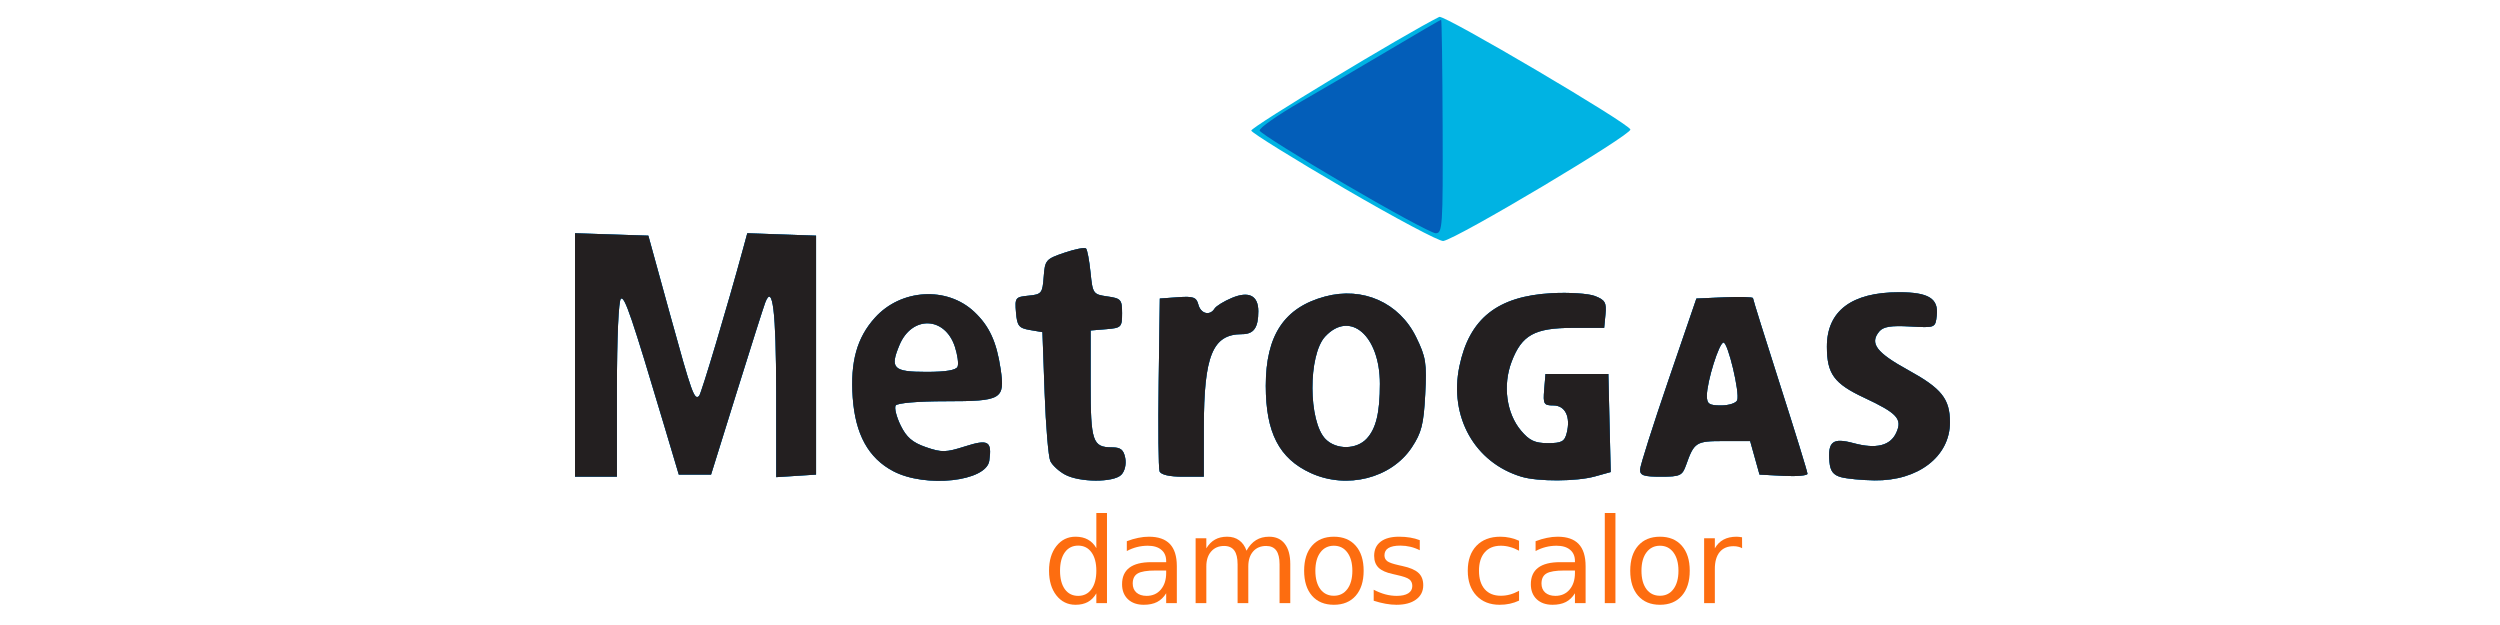
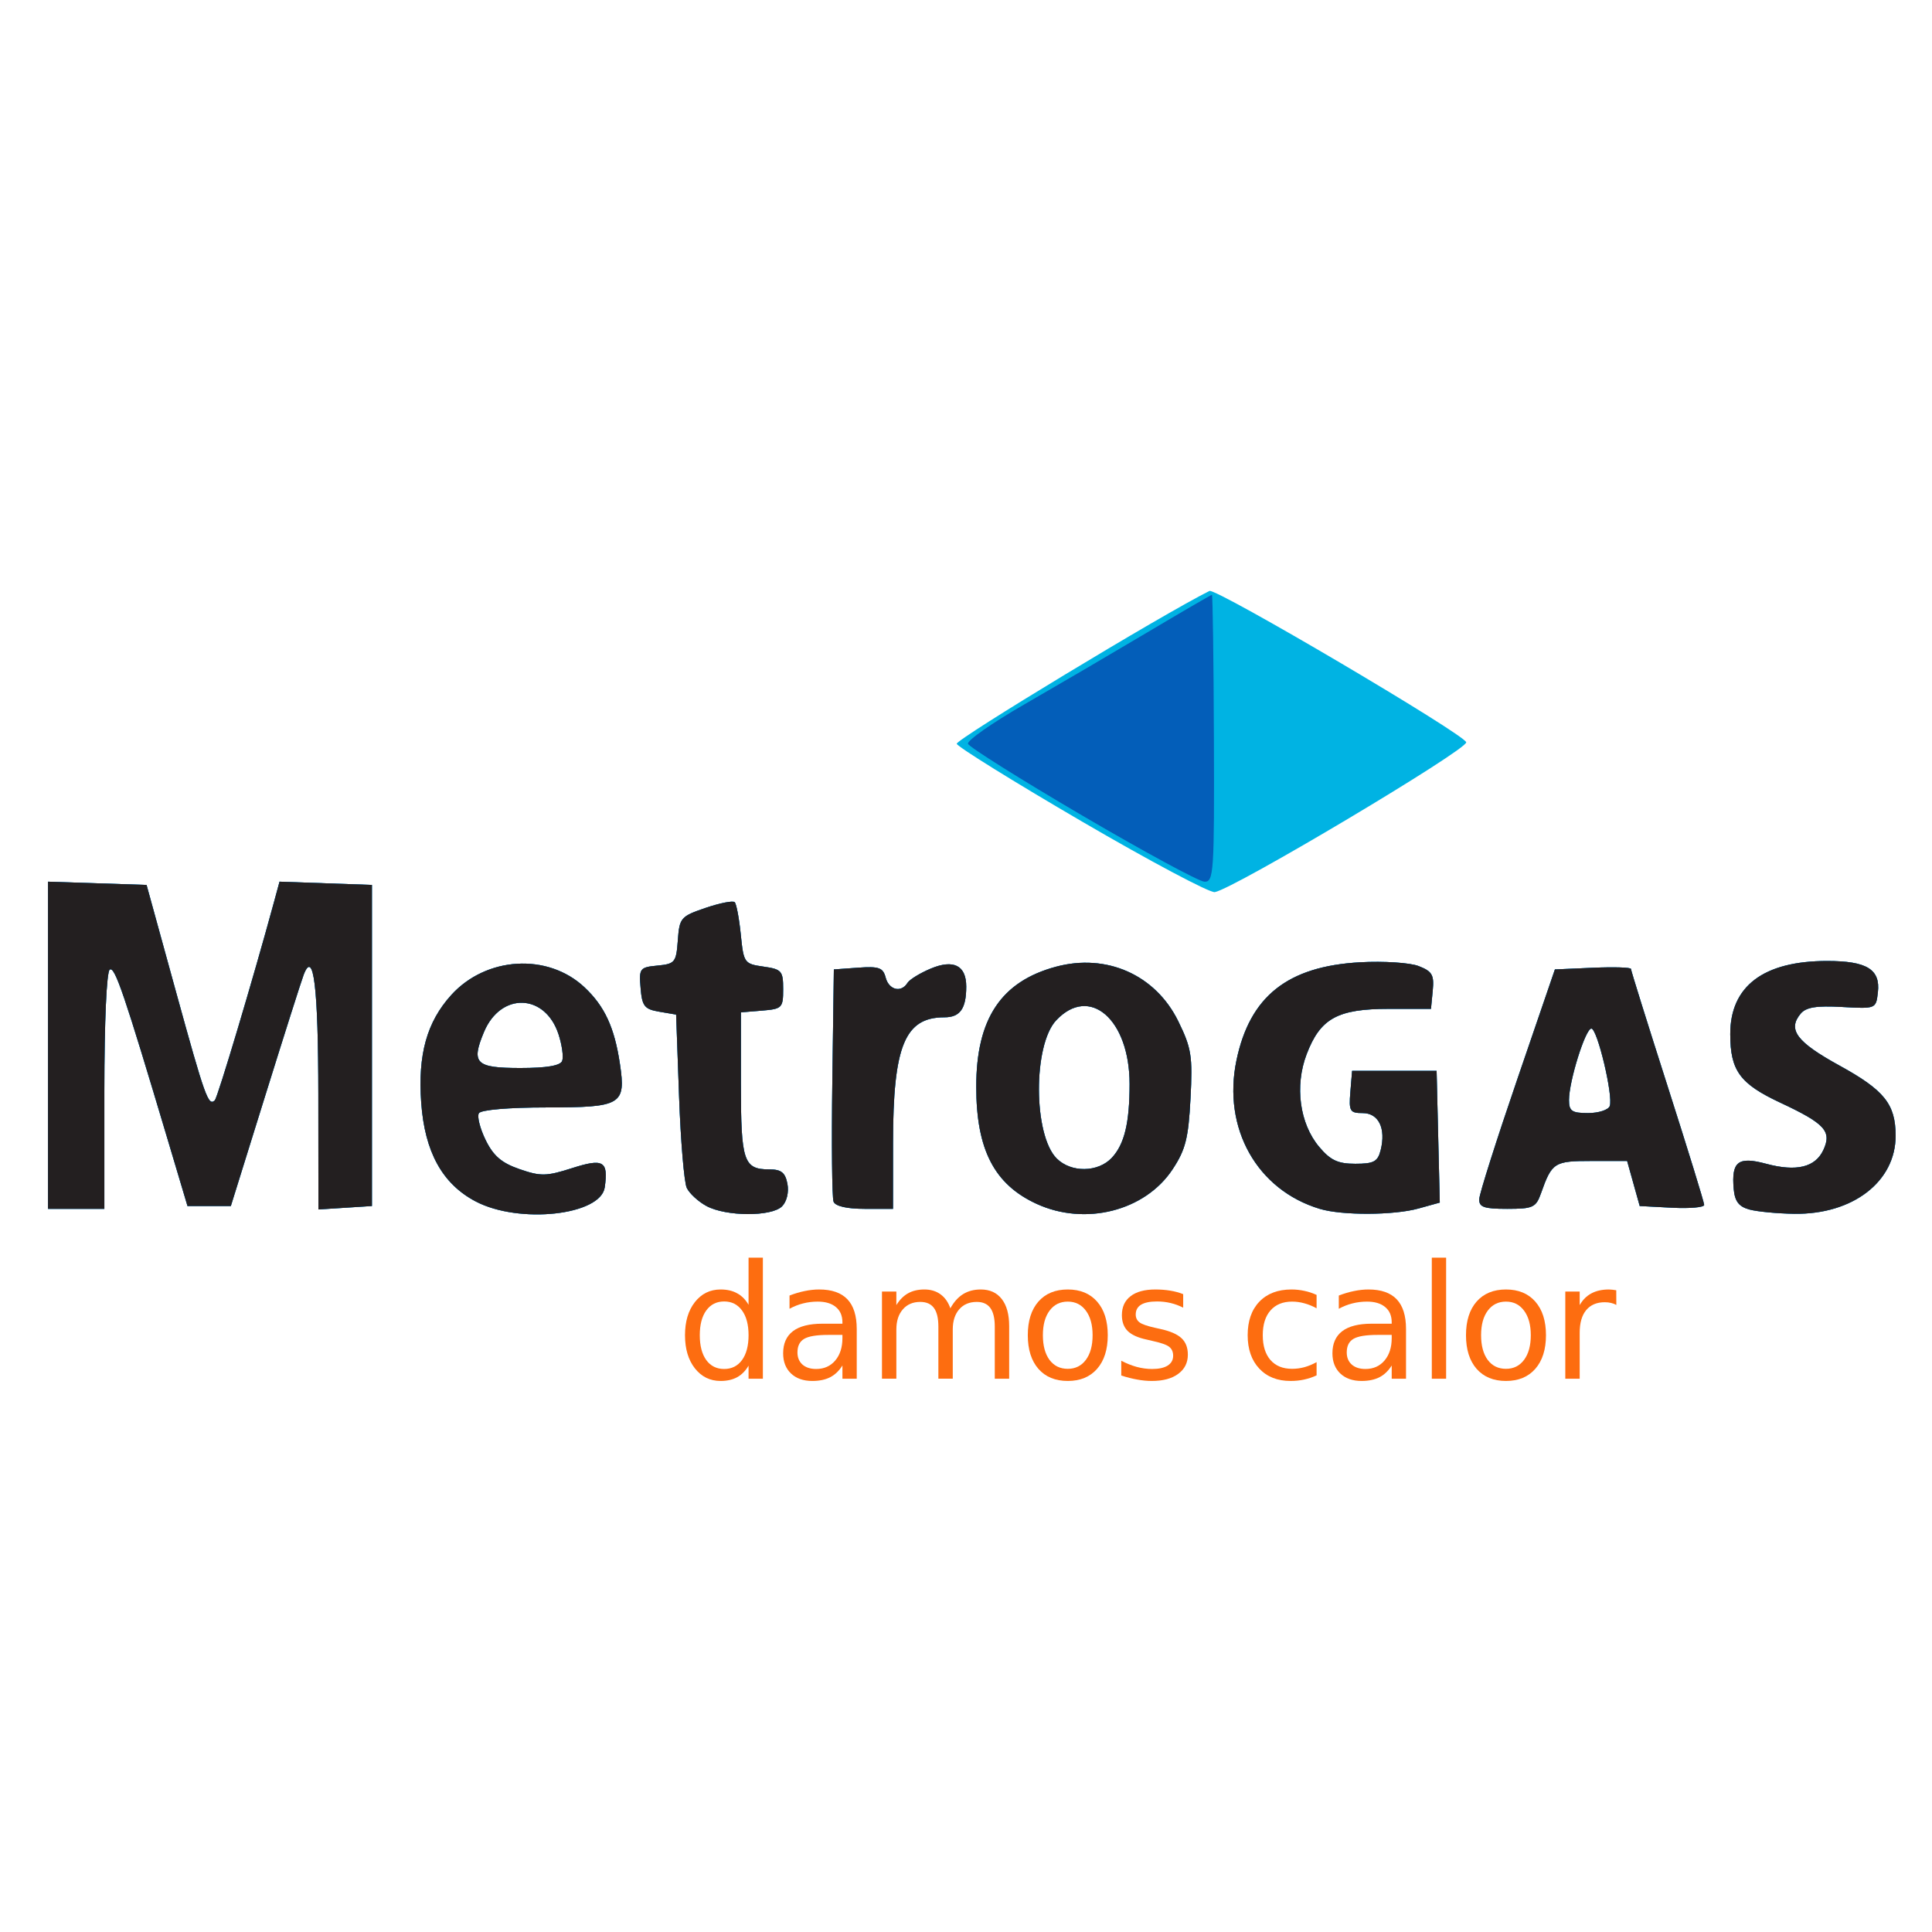
- <svg xmlns="http://www.w3.org/2000/svg" version="1.1" id="svg2" width="200" height="50">
-   <g id="g4509" transform="translate(45.744 1.245) scale(.33537)">
-     <g transform="translate(.765)" id="g4487">
-       <path id="path4493" d="M75.907 108.68c-5.918-3.116-9.04-8.789-9.66-17.552-.605-8.534 1-14.29 5.319-19.069 6.202-6.865 17.157-7.51 23.667-1.39 3.581 3.365 5.323 7.13 6.287 13.59 1.085 7.276.3 7.741-13.083 7.741-6.625 0-11.58.424-11.95 1.021-.347.562.189 2.7 1.19 4.75 1.386 2.834 2.833 4.078 6.03 5.183 3.748 1.296 4.766 1.277 9.31-.177 5.582-1.785 6.473-1.264 5.812 3.4-.705 4.98-15.209 6.563-22.922 2.503zM91.27 83.738c.267-.694-.023-2.817-.643-4.716-2.376-7.28-10.265-7.526-13.238-.412-2.324 5.563-1.486 6.39 6.473 6.39 4.652 0 7.083-.414 7.408-1.262zm25.599 25.752c-1.448-.786-3.013-2.23-3.479-3.21-.466-.979-1.082-8.302-1.368-16.273l-.522-14.492-3-.512c-2.622-.447-3.039-.976-3.306-4.19-.292-3.505-.15-3.693 3-3.995 3.105-.299 3.324-.572 3.61-4.492.29-3.986.512-4.246 4.92-5.747 2.538-.865 4.866-1.322 5.174-1.015.307.307.793 2.894 1.08 5.747.507 5.042.621 5.203 4.022 5.689 3.238.463 3.5.762 3.5 4 0 3.323-.19 3.516-3.75 3.81l-3.75.31v12.74c0 13.74.47 15.14 5.083 15.14 2.084 0 2.793.571 3.173 2.556.284 1.488-.115 3.16-.955 4-1.862 1.862-9.958 1.822-13.432-.066zm58.631-.37c-7.537-3.462-10.722-9.643-10.722-20.809 0-12.036 4.404-18.667 14.14-21.289 9.008-2.425 17.698 1.45 21.73 9.69 2.331 4.765 2.555 6.191 2.16 13.727-.37 7.063-.882 9.074-3.19 12.563-4.887 7.384-15.498 10.075-24.118 6.117zm13.35-8.19c2.236-2.4 3.15-6.196 3.15-13.087 0-11.475-7.092-17.632-13.03-11.31-4.128 4.393-4.072 20.365.086 24.523 2.557 2.558 7.352 2.496 9.794-.125zm36.914 9.074c-11.146-3.356-17.297-14.303-14.798-26.338 2.365-11.394 9.081-16.724 21.967-17.436 4.185-.23 8.825.071 10.38.676 2.399.931 2.768 1.572 2.5 4.343L245.5 74.5H238c-9.084 0-12.142 1.688-14.568 8.04-2.155 5.64-1.253 12.33 2.217 16.455 2.013 2.392 3.323 3.005 6.42 3.005 3.288 0 3.988-.378 4.502-2.428.966-3.85-.359-6.572-3.199-6.572-2.269 0-2.465-.336-2.182-3.75l.31-3.75h15l.281 11.694.282 11.695-3.782 1.05c-4.394 1.22-13.568 1.254-17.517.065zm76.236.107c-1.854-.511-2.567-1.455-2.76-3.65-.428-4.857.787-5.8 5.751-4.463 5.398 1.453 8.767.628 10.19-2.496 1.496-3.282.241-4.648-7.669-8.35-7.175-3.357-8.873-5.68-8.884-12.152-.015-8.528 5.902-13 17.201-13 7.045 0 9.468 1.493 9.007 5.55-.336 2.948-.34 2.95-6.391 2.613-4.54-.253-6.375.048-7.333 1.202-2.345 2.826-.697 5.023 6.896 9.196 7.982 4.387 9.956 6.849 9.974 12.439.025 8.15-7.587 14.025-17.982 13.878-3.025-.042-6.625-.388-8-.767zM0 80.961V51.922l8.746.29 8.747.288 5.19 18.854c5.193 18.861 5.784 20.512 6.93 19.367.513-.514 6.772-21.471 10.455-35.01l1.03-3.79 8.201.29 8.201.289v57l-4.75.305-4.75.305-.015-20.305c-.015-19.233-.835-25.965-2.603-21.358-.4 1.04-3.471 10.703-6.827 21.472L32.454 109.5H24.76L21.331 98c-7.836-26.276-9.457-31.04-10.37-30.475-.565.348-.961 9.23-.961 21.534V110H0zm139.447 27.76c-.27-.702-.368-10.265-.219-21.25L139.5 67.5l4.328-.311c3.67-.264 4.41.002 4.866 1.75.58 2.216 2.758 2.756 3.87.959.374-.606 2.24-1.754 4.145-2.55 4.046-1.69 6.291-.55 6.291 3.193 0 3.924-1.092 5.459-3.884 5.459-7.024 0-9.102 5.077-9.11 22.25L150 110h-5.031c-3.162 0-5.214-.475-5.522-1.278zm114.625-.471c.04-.963 3.077-10.525 6.75-21.25l6.678-19.5 6.75-.296c3.712-.162 6.75-.068 6.75.21s2.924 9.636 6.497 20.796 6.498 20.65 6.5 21.09c.002.44-2.572.665-5.72.5l-5.721-.3-1.118-4-1.118-4h-6.301c-6.647 0-7.048.256-8.995 5.75-.888 2.506-1.42 2.75-6 2.75-4.145 0-5.011-.306-4.952-1.75zm23.166-16.5c.645-1.785-2.2-13.75-3.268-13.75-1.05 0-3.97 9.327-3.97 12.682 0 1.969.511 2.318 3.393 2.318 1.866 0 3.596-.563 3.845-1.25zm-93.659-50.486c-12.056-7.033-22.075-13.252-22.264-13.818-.246-.74 36.575-23.011 44.856-27.133 1.145-.57 45.314 25.46 45.584 26.864.248 1.292-41.25 26.023-44.633 26.599-.892.152-11.486-5.479-23.543-12.512z" fill="#00b3e3" fill-opacity="1" />
-       <path id="path4491" d="M75.907 108.68c-5.918-3.116-9.04-8.789-9.66-17.552-.605-8.534 1-14.29 5.319-19.069 6.202-6.865 17.157-7.51 23.667-1.39 3.581 3.365 5.323 7.13 6.287 13.59 1.085 7.276.3 7.741-13.083 7.741-6.625 0-11.58.424-11.95 1.021-.347.562.189 2.7 1.19 4.75 1.386 2.834 2.833 4.078 6.03 5.183 3.748 1.296 4.766 1.277 9.31-.177 5.582-1.785 6.473-1.264 5.812 3.4-.705 4.98-15.209 6.563-22.922 2.503zM91.27 83.738c.267-.694-.023-2.817-.643-4.716-2.376-7.28-10.265-7.526-13.238-.412-2.324 5.563-1.486 6.39 6.473 6.39 4.652 0 7.083-.414 7.408-1.262zm25.599 25.752c-1.448-.786-3.013-2.23-3.479-3.21-.466-.979-1.082-8.302-1.368-16.273l-.522-14.492-3-.512c-2.622-.447-3.039-.976-3.306-4.19-.292-3.505-.15-3.693 3-3.995 3.105-.299 3.324-.572 3.61-4.492.29-3.986.512-4.246 4.92-5.747 2.538-.865 4.866-1.322 5.174-1.015.307.307.793 2.894 1.08 5.747.507 5.042.621 5.203 4.022 5.689 3.238.463 3.5.762 3.5 4 0 3.323-.19 3.516-3.75 3.81l-3.75.31v12.74c0 13.74.47 15.14 5.083 15.14 2.084 0 2.793.571 3.173 2.556.284 1.488-.115 3.16-.955 4-1.862 1.862-9.958 1.822-13.432-.066zm58.631-.37c-7.537-3.462-10.722-9.643-10.722-20.809 0-12.036 4.404-18.667 14.14-21.289 9.008-2.425 17.698 1.45 21.73 9.69 2.331 4.765 2.555 6.191 2.16 13.727-.37 7.063-.882 9.074-3.19 12.563-4.887 7.384-15.498 10.075-24.118 6.117zm13.35-8.19c2.236-2.4 3.15-6.196 3.15-13.087 0-11.475-7.092-17.632-13.03-11.31-4.128 4.393-4.072 20.365.086 24.523 2.557 2.558 7.352 2.496 9.794-.125zm36.914 9.074c-11.146-3.356-17.297-14.303-14.798-26.338 2.365-11.394 9.081-16.724 21.967-17.436 4.185-.23 8.825.071 10.38.676 2.399.931 2.768 1.572 2.5 4.343L245.5 74.5H238c-9.084 0-12.142 1.688-14.568 8.04-2.155 5.64-1.253 12.33 2.217 16.455 2.013 2.392 3.323 3.005 6.42 3.005 3.288 0 3.988-.378 4.502-2.428.966-3.85-.359-6.572-3.199-6.572-2.269 0-2.465-.336-2.182-3.75l.31-3.75h15l.281 11.694.282 11.695-3.782 1.05c-4.394 1.22-13.568 1.254-17.517.065zm76.236.107c-1.854-.511-2.567-1.455-2.76-3.65-.428-4.857.787-5.8 5.751-4.463 5.398 1.453 8.767.628 10.19-2.496 1.496-3.282.241-4.648-7.669-8.35-7.175-3.357-8.873-5.68-8.884-12.152-.015-8.528 5.902-13 17.201-13 7.045 0 9.468 1.493 9.007 5.55-.336 2.948-.34 2.95-6.391 2.613-4.54-.253-6.375.048-7.333 1.202-2.345 2.826-.697 5.023 6.896 9.196 7.982 4.387 9.956 6.849 9.974 12.439.025 8.15-7.587 14.025-17.982 13.878-3.025-.042-6.625-.388-8-.767zM0 80.961V51.922l8.746.29 8.747.288 5.19 18.854c5.193 18.861 5.784 20.512 6.93 19.367.513-.514 6.772-21.471 10.455-35.01l1.03-3.79 8.201.29 8.201.289v57l-4.75.305-4.75.305-.015-20.305c-.015-19.233-.835-25.965-2.603-21.358-.4 1.04-3.471 10.703-6.827 21.472L32.454 109.5H24.76L21.331 98c-7.836-26.276-9.457-31.04-10.37-30.475-.565.348-.961 9.23-.961 21.534V110H0zm139.447 27.76c-.27-.702-.368-10.265-.219-21.25L139.5 67.5l4.328-.311c3.67-.264 4.41.002 4.866 1.75.58 2.216 2.758 2.756 3.87.959.374-.606 2.24-1.754 4.145-2.55 4.046-1.69 6.291-.55 6.291 3.193 0 3.924-1.092 5.459-3.884 5.459-7.024 0-9.102 5.077-9.11 22.25L150 110h-5.031c-3.162 0-5.214-.475-5.522-1.278zm114.625-.471c.04-.963 3.077-10.525 6.75-21.25l6.678-19.5 6.75-.296c3.712-.162 6.75-.068 6.75.21s2.924 9.636 6.497 20.796 6.498 20.65 6.5 21.09c.002.44-2.572.665-5.72.5l-5.721-.3-1.118-4-1.118-4h-6.301c-6.647 0-7.048.256-8.995 5.75-.888 2.506-1.42 2.75-6 2.75-4.145 0-5.011-.306-4.952-1.75zm23.166-16.5c.645-1.785-2.2-13.75-3.268-13.75-1.05 0-3.97 9.327-3.97 12.682 0 1.969.511 2.318 3.393 2.318 1.866 0 3.596-.563 3.845-1.25zm-93.656-51.578c-10.954-6.423-20.074-12.149-20.266-12.724-.192-.575 4.271-3.703 9.918-6.951a2098.28 2098.28 0 0021.692-12.701C201.21 4.058 206.47 1 206.613 1c.144 0 .303 11.475.353 25.5.086 23.839-.024 25.495-1.687 25.425-.978-.04-10.742-5.33-21.697-11.753z" fill="#035eb9" />
-       <path id="path4489" d="M75.907 108.68c-5.918-3.116-9.04-8.789-9.66-17.552-.605-8.534 1-14.29 5.319-19.069 6.202-6.865 17.157-7.51 23.667-1.39 3.581 3.365 5.323 7.13 6.287 13.59 1.085 7.276.3 7.741-13.083 7.741-6.625 0-11.58.424-11.95 1.021-.347.562.189 2.7 1.19 4.75 1.386 2.834 2.833 4.078 6.03 5.183 3.748 1.296 4.766 1.277 9.31-.177 5.582-1.785 6.473-1.264 5.812 3.4-.705 4.98-15.209 6.563-22.922 2.503zM91.27 83.738c.267-.694-.023-2.817-.643-4.716-2.376-7.28-10.265-7.526-13.238-.412-2.324 5.563-1.486 6.39 6.473 6.39 4.652 0 7.083-.414 7.408-1.262zm25.599 25.752c-1.448-.786-3.013-2.23-3.479-3.21-.466-.979-1.082-8.302-1.368-16.273l-.522-14.492-3-.512c-2.622-.447-3.039-.976-3.306-4.19-.292-3.505-.15-3.693 3-3.995 3.105-.299 3.324-.572 3.61-4.492.29-3.986.512-4.246 4.92-5.747 2.538-.865 4.866-1.322 5.174-1.015.307.307.793 2.894 1.08 5.747.507 5.042.621 5.203 4.022 5.689 3.238.463 3.5.762 3.5 4 0 3.323-.19 3.516-3.75 3.81l-3.75.31v12.74c0 13.74.47 15.14 5.083 15.14 2.084 0 2.793.571 3.173 2.556.284 1.488-.115 3.16-.955 4-1.862 1.862-9.958 1.822-13.432-.066zm58.631-.37c-7.537-3.462-10.722-9.643-10.722-20.809 0-12.036 4.404-18.667 14.14-21.289 9.008-2.425 17.698 1.45 21.73 9.69 2.331 4.765 2.555 6.191 2.16 13.727-.37 7.063-.882 9.074-3.19 12.563-4.887 7.384-15.498 10.075-24.118 6.117zm13.35-8.19c2.236-2.4 3.15-6.196 3.15-13.087 0-11.475-7.092-17.632-13.03-11.31-4.128 4.393-4.072 20.365.086 24.523 2.557 2.558 7.352 2.496 9.794-.125zm36.914 9.074c-11.146-3.356-17.297-14.303-14.798-26.338 2.365-11.394 9.081-16.724 21.967-17.436 4.185-.23 8.825.071 10.38.676 2.399.931 2.768 1.572 2.5 4.343L245.5 74.5H238c-9.084 0-12.142 1.688-14.568 8.04-2.155 5.64-1.253 12.33 2.217 16.455 2.013 2.392 3.323 3.005 6.42 3.005 3.288 0 3.988-.378 4.502-2.428.966-3.85-.359-6.572-3.199-6.572-2.269 0-2.465-.336-2.182-3.75l.31-3.75h15l.281 11.694.282 11.695-3.782 1.05c-4.394 1.22-13.568 1.254-17.517.065zm76.236.107c-1.854-.511-2.567-1.455-2.76-3.65-.428-4.857.787-5.8 5.751-4.463 5.398 1.453 8.767.628 10.19-2.496 1.496-3.282.241-4.648-7.669-8.35-7.175-3.357-8.873-5.68-8.884-12.152-.015-8.528 5.902-13 17.201-13 7.045 0 9.468 1.493 9.007 5.55-.336 2.948-.34 2.95-6.391 2.613-4.54-.253-6.375.048-7.333 1.202-2.345 2.826-.697 5.023 6.896 9.196 7.982 4.387 9.956 6.849 9.974 12.439.025 8.15-7.587 14.025-17.982 13.878-3.025-.042-6.625-.388-8-.767zM0 80.961V51.922l8.746.29 8.747.288 5.19 18.854c5.193 18.861 5.784 20.512 6.93 19.367.513-.514 6.772-21.471 10.455-35.01l1.03-3.79 8.201.29 8.201.289v57l-4.75.305-4.75.305-.015-20.305c-.015-19.233-.835-25.965-2.603-21.358-.4 1.04-3.471 10.703-6.827 21.472L32.454 109.5H24.76L21.331 98c-7.836-26.276-9.457-31.04-10.37-30.475-.565.348-.961 9.23-.961 21.534V110H0zm139.447 27.76c-.27-.702-.368-10.265-.219-21.25L139.5 67.5l4.328-.311c3.67-.264 4.41.002 4.866 1.75.58 2.216 2.758 2.756 3.87.959.374-.606 2.24-1.754 4.145-2.55 4.046-1.69 6.291-.55 6.291 3.193 0 3.924-1.092 5.459-3.884 5.459-7.024 0-9.102 5.077-9.11 22.25L150 110h-5.031c-3.162 0-5.214-.475-5.522-1.278zm114.625-.471c.04-.963 3.077-10.525 6.75-21.25l6.678-19.5 6.75-.296c3.712-.162 6.75-.068 6.75.21s2.924 9.636 6.497 20.796 6.498 20.65 6.5 21.09c.002.44-2.572.665-5.72.5l-5.721-.3-1.118-4-1.118-4h-6.301c-6.647 0-7.048.256-8.995 5.75-.888 2.506-1.42 2.75-6 2.75-4.145 0-5.011-.306-4.952-1.75zm23.166-16.5c.645-1.785-2.2-13.75-3.268-13.75-1.05 0-3.97 9.327-3.97 12.682 0 1.969.511 2.318 3.393 2.318 1.866 0 3.596-.563 3.845-1.25z" fill="#231f20" fill-opacity="1" />
+ <svg xmlns="http://www.w3.org/2000/svg" height="100" width="100" id="svg2" version="1.1">
+   <defs id="defs95" />
+   <g style="stroke-width:1.15" transform="matrix(0.2915743,0,0,0.2915743,2.262551,30.49628)" id="g4509">
+     <g style="stroke-width:1.15" id="g4487" transform="translate(0.765)">
+       <path style="stroke-width:1.752" fill-opacity="1" fill="#00b3e3" d="m 75.907,108.68 c -5.918,-3.116 -9.04,-8.789 -9.66,-17.552 -0.605,-8.534 1,-14.29 5.319,-19.069 6.202,-6.865 17.157,-7.51 23.667,-1.39 3.581,3.365 5.323,7.13 6.287,13.59 1.085,7.276 0.3,7.741 -13.083,7.741 -6.625,0 -11.58,0.424 -11.95,1.021 -0.347,0.562 0.189,2.7 1.19,4.75 1.386,2.834 2.833,4.078 6.03,5.183 3.748,1.296 4.766,1.277 9.31,-0.177 5.582,-1.785 6.473,-1.264 5.812,3.4 -0.705,4.98 -15.209,6.563 -22.922,2.503 z M 91.27,83.738 C 91.537,83.044 91.247,80.921 90.627,79.022 88.251,71.742 80.362,71.496 77.389,78.61 75.065,84.173 75.903,85 83.862,85 c 4.652,0 7.083,-0.414 7.408,-1.262 z m 25.599,25.752 c -1.448,-0.786 -3.013,-2.23 -3.479,-3.21 -0.466,-0.979 -1.082,-8.302 -1.368,-16.273 l -0.522,-14.492 -3,-0.512 c -2.622,-0.447 -3.039,-0.976 -3.306,-4.19 -0.292,-3.505 -0.15,-3.693 3,-3.995 3.105,-0.299 3.324,-0.572 3.61,-4.492 0.29,-3.986 0.512,-4.246 4.92,-5.747 2.538,-0.865 4.866,-1.322 5.174,-1.015 0.307,0.307 0.793,2.894 1.08,5.747 0.507,5.042 0.621,5.203 4.022,5.689 3.238,0.463 3.5,0.762 3.5,4 0,3.323 -0.19,3.516 -3.75,3.81 L 123,75.12 v 12.74 c 0,13.74 0.47,15.14 5.083,15.14 2.084,0 2.793,0.571 3.173,2.556 0.284,1.488 -0.115,3.16 -0.955,4 -1.862,1.862 -9.958,1.822 -13.432,-0.066 z m 58.631,-0.37 c -7.537,-3.462 -10.722,-9.643 -10.722,-20.809 0,-12.036 4.404,-18.667 14.14,-21.289 9.008,-2.425 17.698,1.45 21.73,9.69 2.331,4.765 2.555,6.191 2.16,13.727 -0.37,7.063 -0.882,9.074 -3.19,12.563 -4.887,7.384 -15.498,10.075 -24.118,6.117 z m 13.35,-8.19 c 2.236,-2.4 3.15,-6.196 3.15,-13.087 0,-11.475 -7.092,-17.632 -13.03,-11.31 -4.128,4.393 -4.072,20.365 0.086,24.523 2.557,2.558 7.352,2.496 9.794,-0.125 z m 36.914,9.074 c -11.146,-3.356 -17.297,-14.303 -14.798,-26.338 2.365,-11.394 9.081,-16.724 21.967,-17.436 4.185,-0.23 8.825,0.071 10.38,0.676 2.399,0.931 2.768,1.572 2.5,4.343 L 245.5,74.5 H 238 c -9.084,0 -12.142,1.688 -14.568,8.04 -2.155,5.64 -1.253,12.33 2.217,16.455 2.013,2.392 3.323,3.005 6.42,3.005 3.288,0 3.988,-0.378 4.502,-2.428 0.966,-3.85 -0.359,-6.572 -3.199,-6.572 -2.269,0 -2.465,-0.336 -2.182,-3.75 l 0.31,-3.75 h 15 l 0.281,11.694 0.282,11.695 -3.782,1.05 c -4.394,1.22 -13.568,1.254 -17.517,0.065 z M 302,110.111 c -1.854,-0.511 -2.567,-1.455 -2.76,-3.65 -0.428,-4.857 0.787,-5.8 5.751,-4.463 5.398,1.453 8.767,0.628 10.19,-2.496 1.496,-3.282 0.241,-4.648 -7.669,-8.35 -7.175,-3.357 -8.873,-5.68 -8.884,-12.152 -0.015,-8.528 5.902,-13 17.201,-13 7.045,0 9.468,1.493 9.007,5.55 -0.336,2.948 -0.34,2.95 -6.391,2.613 -4.54,-0.253 -6.375,0.048 -7.333,1.202 -2.345,2.826 -0.697,5.023 6.896,9.196 7.982,4.387 9.956,6.849 9.974,12.439 0.025,8.15 -7.587,14.025 -17.982,13.878 -3.025,-0.042 -6.625,-0.388 -8,-0.767 z M 0,80.961 V 51.922 l 8.746,0.29 8.747,0.288 5.19,18.854 c 5.193,18.861 5.784,20.512 6.93,19.367 0.513,-0.514 6.772,-21.471 10.455,-35.01 l 1.03,-3.79 8.201,0.29 8.201,0.289 v 57 L 52.75,109.805 48,110.11 47.985,89.805 C 47.97,70.572 47.15,63.84 45.382,68.447 c -0.4,1.04 -3.471,10.703 -6.827,21.472 L 32.454,109.5 H 24.76 L 21.331,98 C 13.495,71.724 11.874,66.96 10.961,67.525 10.396,67.873 10,76.755 10,89.059 V 110 H 0 Z m 139.447,27.76 c -0.27,-0.702 -0.368,-10.265 -0.219,-21.25 L 139.5,67.5 l 4.328,-0.311 c 3.67,-0.264 4.41,0.002 4.866,1.75 0.58,2.216 2.758,2.756 3.87,0.959 0.374,-0.606 2.24,-1.754 4.145,-2.55 4.046,-1.69 6.291,-0.55 6.291,3.193 0,3.924 -1.092,5.459 -3.884,5.459 -7.024,0 -9.102,5.077 -9.11,22.25 L 150,110 h -5.031 c -3.162,0 -5.214,-0.475 -5.522,-1.278 z m 114.625,-0.471 c 0.04,-0.963 3.077,-10.525 6.75,-21.25 l 6.678,-19.5 6.75,-0.296 c 3.712,-0.162 6.75,-0.068 6.75,0.21 0,0.278 2.924,9.636 6.497,20.796 3.573,11.16 6.498,20.65 6.5,21.09 0.002,0.44 -2.572,0.665 -5.72,0.5 l -5.721,-0.3 -1.118,-4 -1.118,-4 h -6.301 c -6.647,0 -7.048,0.256 -8.995,5.75 -0.888,2.506 -1.42,2.75 -6,2.75 -4.145,0 -5.011,-0.306 -4.952,-1.75 z m 23.166,-16.5 C 277.883,89.965 275.038,78 273.97,78 272.92,78 270,87.327 270,90.682 c 0,1.969 0.511,2.318 3.393,2.318 1.866,0 3.596,-0.563 3.845,-1.25 z M 183.579,41.264 C 171.523,34.231 161.504,28.012 161.315,27.446 161.069,26.706 197.89,4.435 206.171,0.313 c 1.145,-0.57 45.314,25.46 45.584,26.864 0.248,1.292 -41.25,26.023 -44.633,26.599 -0.892,0.152 -11.486,-5.479 -23.543,-12.512 z" id="path4493" />
+       <path style="stroke-width:1.752" fill="#035eb9" d="m 75.907,108.68 c -5.918,-3.116 -9.04,-8.789 -9.66,-17.552 -0.605,-8.534 1,-14.29 5.319,-19.069 6.202,-6.865 17.157,-7.51 23.667,-1.39 3.581,3.365 5.323,7.13 6.287,13.59 1.085,7.276 0.3,7.741 -13.083,7.741 -6.625,0 -11.58,0.424 -11.95,1.021 -0.347,0.562 0.189,2.7 1.19,4.75 1.386,2.834 2.833,4.078 6.03,5.183 3.748,1.296 4.766,1.277 9.31,-0.177 5.582,-1.785 6.473,-1.264 5.812,3.4 -0.705,4.98 -15.209,6.563 -22.922,2.503 z M 91.27,83.738 C 91.537,83.044 91.247,80.921 90.627,79.022 88.251,71.742 80.362,71.496 77.389,78.61 75.065,84.173 75.903,85 83.862,85 c 4.652,0 7.083,-0.414 7.408,-1.262 z m 25.599,25.752 c -1.448,-0.786 -3.013,-2.23 -3.479,-3.21 -0.466,-0.979 -1.082,-8.302 -1.368,-16.273 l -0.522,-14.492 -3,-0.512 c -2.622,-0.447 -3.039,-0.976 -3.306,-4.19 -0.292,-3.505 -0.15,-3.693 3,-3.995 3.105,-0.299 3.324,-0.572 3.61,-4.492 0.29,-3.986 0.512,-4.246 4.92,-5.747 2.538,-0.865 4.866,-1.322 5.174,-1.015 0.307,0.307 0.793,2.894 1.08,5.747 0.507,5.042 0.621,5.203 4.022,5.689 3.238,0.463 3.5,0.762 3.5,4 0,3.323 -0.19,3.516 -3.75,3.81 L 123,75.12 v 12.74 c 0,13.74 0.47,15.14 5.083,15.14 2.084,0 2.793,0.571 3.173,2.556 0.284,1.488 -0.115,3.16 -0.955,4 -1.862,1.862 -9.958,1.822 -13.432,-0.066 z m 58.631,-0.37 c -7.537,-3.462 -10.722,-9.643 -10.722,-20.809 0,-12.036 4.404,-18.667 14.14,-21.289 9.008,-2.425 17.698,1.45 21.73,9.69 2.331,4.765 2.555,6.191 2.16,13.727 -0.37,7.063 -0.882,9.074 -3.19,12.563 -4.887,7.384 -15.498,10.075 -24.118,6.117 z m 13.35,-8.19 c 2.236,-2.4 3.15,-6.196 3.15,-13.087 0,-11.475 -7.092,-17.632 -13.03,-11.31 -4.128,4.393 -4.072,20.365 0.086,24.523 2.557,2.558 7.352,2.496 9.794,-0.125 z m 36.914,9.074 c -11.146,-3.356 -17.297,-14.303 -14.798,-26.338 2.365,-11.394 9.081,-16.724 21.967,-17.436 4.185,-0.23 8.825,0.071 10.38,0.676 2.399,0.931 2.768,1.572 2.5,4.343 L 245.5,74.5 H 238 c -9.084,0 -12.142,1.688 -14.568,8.04 -2.155,5.64 -1.253,12.33 2.217,16.455 2.013,2.392 3.323,3.005 6.42,3.005 3.288,0 3.988,-0.378 4.502,-2.428 0.966,-3.85 -0.359,-6.572 -3.199,-6.572 -2.269,0 -2.465,-0.336 -2.182,-3.75 l 0.31,-3.75 h 15 l 0.281,11.694 0.282,11.695 -3.782,1.05 c -4.394,1.22 -13.568,1.254 -17.517,0.065 z M 302,110.111 c -1.854,-0.511 -2.567,-1.455 -2.76,-3.65 -0.428,-4.857 0.787,-5.8 5.751,-4.463 5.398,1.453 8.767,0.628 10.19,-2.496 1.496,-3.282 0.241,-4.648 -7.669,-8.35 -7.175,-3.357 -8.873,-5.68 -8.884,-12.152 -0.015,-8.528 5.902,-13 17.201,-13 7.045,0 9.468,1.493 9.007,5.55 -0.336,2.948 -0.34,2.95 -6.391,2.613 -4.54,-0.253 -6.375,0.048 -7.333,1.202 -2.345,2.826 -0.697,5.023 6.896,9.196 7.982,4.387 9.956,6.849 9.974,12.439 0.025,8.15 -7.587,14.025 -17.982,13.878 -3.025,-0.042 -6.625,-0.388 -8,-0.767 z M 0,80.961 V 51.922 l 8.746,0.29 8.747,0.288 5.19,18.854 c 5.193,18.861 5.784,20.512 6.93,19.367 0.513,-0.514 6.772,-21.471 10.455,-35.01 l 1.03,-3.79 8.201,0.29 8.201,0.289 v 57 L 52.75,109.805 48,110.11 47.985,89.805 C 47.97,70.572 47.15,63.84 45.382,68.447 c -0.4,1.04 -3.471,10.703 -6.827,21.472 L 32.454,109.5 H 24.76 L 21.331,98 C 13.495,71.724 11.874,66.96 10.961,67.525 10.396,67.873 10,76.755 10,89.059 V 110 H 0 Z m 139.447,27.76 c -0.27,-0.702 -0.368,-10.265 -0.219,-21.25 L 139.5,67.5 l 4.328,-0.311 c 3.67,-0.264 4.41,0.002 4.866,1.75 0.58,2.216 2.758,2.756 3.87,0.959 0.374,-0.606 2.24,-1.754 4.145,-2.55 4.046,-1.69 6.291,-0.55 6.291,3.193 0,3.924 -1.092,5.459 -3.884,5.459 -7.024,0 -9.102,5.077 -9.11,22.25 L 150,110 h -5.031 c -3.162,0 -5.214,-0.475 -5.522,-1.278 z m 114.625,-0.471 c 0.04,-0.963 3.077,-10.525 6.75,-21.25 l 6.678,-19.5 6.75,-0.296 c 3.712,-0.162 6.75,-0.068 6.75,0.21 0,0.278 2.924,9.636 6.497,20.796 3.573,11.16 6.498,20.65 6.5,21.09 0.002,0.44 -2.572,0.665 -5.72,0.5 l -5.721,-0.3 -1.118,-4 -1.118,-4 h -6.301 c -6.647,0 -7.048,0.256 -8.995,5.75 -0.888,2.506 -1.42,2.75 -6,2.75 -4.145,0 -5.011,-0.306 -4.952,-1.75 z m 23.166,-16.5 C 277.883,89.965 275.038,78 273.97,78 272.92,78 270,87.327 270,90.682 c 0,1.969 0.511,2.318 3.393,2.318 1.866,0 3.596,-0.563 3.845,-1.25 z M 183.582,40.172 c -10.954,-6.423 -20.074,-12.149 -20.266,-12.724 -0.192,-0.575 4.271,-3.703 9.918,-6.951 A 2098.28,2098.28 0 0 0 194.926,7.796 C 201.21,4.058 206.47,1 206.613,1 c 0.144,0 0.303,11.475 0.353,25.5 0.086,23.839 -0.024,25.495 -1.687,25.425 -0.978,-0.04 -10.742,-5.33 -21.697,-11.753 z" id="path4491" />
+       <path style="stroke-width:1.752" fill-opacity="1" fill="#231f20" d="m 75.907,108.68 c -5.918,-3.116 -9.04,-8.789 -9.66,-17.552 -0.605,-8.534 1,-14.29 5.319,-19.069 6.202,-6.865 17.157,-7.51 23.667,-1.39 3.581,3.365 5.323,7.13 6.287,13.59 1.085,7.276 0.3,7.741 -13.083,7.741 -6.625,0 -11.58,0.424 -11.95,1.021 -0.347,0.562 0.189,2.7 1.19,4.75 1.386,2.834 2.833,4.078 6.03,5.183 3.748,1.296 4.766,1.277 9.31,-0.177 5.582,-1.785 6.473,-1.264 5.812,3.4 -0.705,4.98 -15.209,6.563 -22.922,2.503 z M 91.27,83.738 C 91.537,83.044 91.247,80.921 90.627,79.022 88.251,71.742 80.362,71.496 77.389,78.61 75.065,84.173 75.903,85 83.862,85 c 4.652,0 7.083,-0.414 7.408,-1.262 z m 25.599,25.752 c -1.448,-0.786 -3.013,-2.23 -3.479,-3.21 -0.466,-0.979 -1.082,-8.302 -1.368,-16.273 l -0.522,-14.492 -3,-0.512 c -2.622,-0.447 -3.039,-0.976 -3.306,-4.19 -0.292,-3.505 -0.15,-3.693 3,-3.995 3.105,-0.299 3.324,-0.572 3.61,-4.492 0.29,-3.986 0.512,-4.246 4.92,-5.747 2.538,-0.865 4.866,-1.322 5.174,-1.015 0.307,0.307 0.793,2.894 1.08,5.747 0.507,5.042 0.621,5.203 4.022,5.689 3.238,0.463 3.5,0.762 3.5,4 0,3.323 -0.19,3.516 -3.75,3.81 L 123,75.12 v 12.74 c 0,13.74 0.47,15.14 5.083,15.14 2.084,0 2.793,0.571 3.173,2.556 0.284,1.488 -0.115,3.16 -0.955,4 -1.862,1.862 -9.958,1.822 -13.432,-0.066 z m 58.631,-0.37 c -7.537,-3.462 -10.722,-9.643 -10.722,-20.809 0,-12.036 4.404,-18.667 14.14,-21.289 9.008,-2.425 17.698,1.45 21.73,9.69 2.331,4.765 2.555,6.191 2.16,13.727 -0.37,7.063 -0.882,9.074 -3.19,12.563 -4.887,7.384 -15.498,10.075 -24.118,6.117 z m 13.35,-8.19 c 2.236,-2.4 3.15,-6.196 3.15,-13.087 0,-11.475 -7.092,-17.632 -13.03,-11.31 -4.128,4.393 -4.072,20.365 0.086,24.523 2.557,2.558 7.352,2.496 9.794,-0.125 z m 36.914,9.074 c -11.146,-3.356 -17.297,-14.303 -14.798,-26.338 2.365,-11.394 9.081,-16.724 21.967,-17.436 4.185,-0.23 8.825,0.071 10.38,0.676 2.399,0.931 2.768,1.572 2.5,4.343 L 245.5,74.5 H 238 c -9.084,0 -12.142,1.688 -14.568,8.04 -2.155,5.64 -1.253,12.33 2.217,16.455 2.013,2.392 3.323,3.005 6.42,3.005 3.288,0 3.988,-0.378 4.502,-2.428 0.966,-3.85 -0.359,-6.572 -3.199,-6.572 -2.269,0 -2.465,-0.336 -2.182,-3.75 l 0.31,-3.75 h 15 l 0.281,11.694 0.282,11.695 -3.782,1.05 c -4.394,1.22 -13.568,1.254 -17.517,0.065 z M 302,110.111 c -1.854,-0.511 -2.567,-1.455 -2.76,-3.65 -0.428,-4.857 0.787,-5.8 5.751,-4.463 5.398,1.453 8.767,0.628 10.19,-2.496 1.496,-3.282 0.241,-4.648 -7.669,-8.35 -7.175,-3.357 -8.873,-5.68 -8.884,-12.152 -0.015,-8.528 5.902,-13 17.201,-13 7.045,0 9.468,1.493 9.007,5.55 -0.336,2.948 -0.34,2.95 -6.391,2.613 -4.54,-0.253 -6.375,0.048 -7.333,1.202 -2.345,2.826 -0.697,5.023 6.896,9.196 7.982,4.387 9.956,6.849 9.974,12.439 0.025,8.15 -7.587,14.025 -17.982,13.878 -3.025,-0.042 -6.625,-0.388 -8,-0.767 z M 0,80.961 V 51.922 l 8.746,0.29 8.747,0.288 5.19,18.854 c 5.193,18.861 5.784,20.512 6.93,19.367 0.513,-0.514 6.772,-21.471 10.455,-35.01 l 1.03,-3.79 8.201,0.29 8.201,0.289 v 57 L 52.75,109.805 48,110.11 47.985,89.805 C 47.97,70.572 47.15,63.84 45.382,68.447 c -0.4,1.04 -3.471,10.703 -6.827,21.472 L 32.454,109.5 H 24.76 L 21.331,98 C 13.495,71.724 11.874,66.96 10.961,67.525 10.396,67.873 10,76.755 10,89.059 V 110 H 0 Z m 139.447,27.76 c -0.27,-0.702 -0.368,-10.265 -0.219,-21.25 L 139.5,67.5 l 4.328,-0.311 c 3.67,-0.264 4.41,0.002 4.866,1.75 0.58,2.216 2.758,2.756 3.87,0.959 0.374,-0.606 2.24,-1.754 4.145,-2.55 4.046,-1.69 6.291,-0.55 6.291,3.193 0,3.924 -1.092,5.459 -3.884,5.459 -7.024,0 -9.102,5.077 -9.11,22.25 L 150,110 h -5.031 c -3.162,0 -5.214,-0.475 -5.522,-1.278 z m 114.625,-0.471 c 0.04,-0.963 3.077,-10.525 6.75,-21.25 l 6.678,-19.5 6.75,-0.296 c 3.712,-0.162 6.75,-0.068 6.75,0.21 0,0.278 2.924,9.636 6.497,20.796 3.573,11.16 6.498,20.65 6.5,21.09 0.002,0.44 -2.572,0.665 -5.72,0.5 l -5.721,-0.3 -1.118,-4 -1.118,-4 h -6.301 c -6.647,0 -7.048,0.256 -8.995,5.75 -0.888,2.506 -1.42,2.75 -6,2.75 -4.145,0 -5.011,-0.306 -4.952,-1.75 z m 23.166,-16.5 C 277.883,89.965 275.038,78 273.97,78 272.92,78 270,87.327 270,90.682 c 0,1.969 0.511,2.318 3.393,2.318 1.866,0 3.596,-0.563 3.845,-1.25 z" id="path4489" />
    </g>
-     <g aria-label="damos calor" style="line-height:31.425px;-inkscape-font-specification:'Noto Color Emoji';text-align:start" id="text4501" font-style="normal" font-variant="normal" font-weight="400" font-stretch="normal" font-size="28.282" font-family="Noto Color Emoji" letter-spacing="-.67" word-spacing="0" writing-mode="lr-tb" text-anchor="start" fill="#fd6b0d" fill-opacity=".984" stroke="none" stroke-width="1.257" stroke-linecap="butt" stroke-linejoin="miter" stroke-opacity="1">
-       <path d="M125.124 127.034v-8.368h2.541v21.488h-2.541v-2.32q-.8 1.38-2.03 2.057-1.215.663-2.928.663-2.803 0-4.57-2.237-1.754-2.237-1.754-5.883t1.753-5.883q1.768-2.237 4.571-2.237 1.713 0 2.928.677 1.23.662 2.03 2.043zm-8.659 5.4q0 2.803 1.147 4.405 1.16 1.588 3.176 1.588t3.176-1.588q1.16-1.602 1.16-4.405t-1.16-4.392q-1.16-1.601-3.176-1.601t-3.176 1.601q-1.147 1.589-1.147 4.392z" id="path4488" />
-       <path d="M139.258 132.379q-3.08 0-4.267.704-1.188.704-1.188 2.403 0 1.353.884 2.154.898.787 2.43.787 2.113 0 3.384-1.491 1.284-1.505 1.284-3.991v-.566zm5.068-1.05v8.825h-2.54v-2.348q-.87 1.408-2.169 2.085-1.298.663-3.176.663-2.375 0-3.784-1.326-1.395-1.34-1.395-3.576 0-2.61 1.74-3.936 1.754-1.326 5.22-1.326h3.563v-.248q0-1.754-1.16-2.707-1.146-.967-3.231-.967-1.326 0-2.583.318-1.256.317-2.416.953v-2.348q1.394-.539 2.706-.8 1.312-.277 2.555-.277 3.356 0 5.013 1.74t1.657 5.275z" id="path4490" />
-       <path d="M160.946 127.656q.953-1.713 2.278-2.527 1.326-.815 3.121-.815 2.417 0 3.729 1.698 1.312 1.685 1.312 4.806v9.336h-2.555V130.9q0-2.223-.787-3.3-.787-1.078-2.403-1.078-1.975 0-3.12 1.312-1.147 1.312-1.147 3.577v8.742h-2.555V130.9q0-2.237-.787-3.3-.787-1.078-2.43-1.078-1.948 0-3.094 1.326-1.146 1.312-1.146 3.563v8.742h-2.555v-15.467h2.555v2.403q.87-1.423 2.085-2.1 1.215-.676 2.886-.676 1.685 0 2.859.856 1.188.856 1.754 2.486z" id="path4492" />
-       <path d="M181.791 126.468q-2.044 0-3.231 1.602-1.188 1.588-1.188 4.364t1.174 4.378q1.188 1.588 3.245 1.588 2.03 0 3.218-1.602 1.188-1.602 1.188-4.364 0-2.748-1.188-4.35-1.188-1.616-3.218-1.616zm0-2.154q3.315 0 5.206 2.154 1.892 2.154 1.892 5.966 0 3.798-1.892 5.966-1.891 2.154-5.206 2.154-3.328 0-5.22-2.154-1.878-2.168-1.878-5.966 0-3.812 1.878-5.966 1.892-2.154 5.22-2.154z" id="path4494" />
-       <path d="M202.278 125.142v2.403q-1.077-.552-2.238-.828-1.16-.276-2.402-.276-1.892 0-2.845.58-.94.58-.94 1.74 0 .883.677 1.394.677.498 2.72.953l.87.194q2.708.58 3.84 1.643 1.146 1.05 1.146 2.941 0 2.155-1.712 3.411-1.699 1.257-4.682 1.257-1.243 0-2.596-.249-1.34-.234-2.83-.718v-2.623q1.408.731 2.775 1.104 1.367.36 2.707.36 1.795 0 2.762-.608.966-.622.966-1.74 0-1.036-.704-1.588-.69-.553-3.052-1.064l-.884-.207q-2.361-.497-3.41-1.519-1.05-1.036-1.05-2.83 0-2.183 1.546-3.37 1.547-1.188 4.392-1.188 1.408 0 2.651.207 1.243.207 2.293.621z" id="path4496" />
-       <path d="M225.96 125.28v2.376q-1.076-.594-2.167-.884-1.078-.304-2.182-.304-2.472 0-3.84 1.574-1.367 1.561-1.367 4.392 0 2.83 1.368 4.405 1.367 1.56 3.839 1.56 1.104 0 2.182-.29 1.09-.303 2.168-.897v2.348q-1.064.497-2.21.745-1.132.249-2.416.249-3.494 0-5.552-2.196-2.058-2.195-2.058-5.924 0-3.784 2.072-5.952 2.085-2.168 5.703-2.168 1.174 0 2.293.248 1.118.235 2.168.719z" id="path4498" />
-       <path d="M236.767 132.379q-3.08 0-4.268.704-1.187.704-1.187 2.403 0 1.353.884 2.154.897.787 2.43.787 2.113 0 3.383-1.491 1.285-1.505 1.285-3.991v-.566zm5.068-1.05v8.825h-2.541v-2.348q-.87 1.408-2.168 2.085-1.298.663-3.177.663-2.375 0-3.783-1.326-1.395-1.34-1.395-3.576 0-2.61 1.74-3.936 1.754-1.326 5.22-1.326h3.563v-.248q0-1.754-1.16-2.707-1.146-.967-3.232-.967-1.325 0-2.582.318-1.257.317-2.417.953v-2.348q1.395-.539 2.707-.8 1.312-.277 2.555-.277 3.355 0 5.013 1.74 1.657 1.74 1.657 5.275z" id="path4500" />
-       <path d="M246.412 118.666h2.541v21.488h-2.54z" id="path4502" />
-       <path d="M259.58 126.468q-2.044 0-3.232 1.602-1.187 1.588-1.187 4.364t1.173 4.378q1.188 1.588 3.246 1.588 2.03 0 3.217-1.602 1.188-1.602 1.188-4.364 0-2.748-1.188-4.35-1.187-1.616-3.217-1.616zm0-2.154q3.314 0 5.206 2.154 1.892 2.154 1.892 5.966 0 3.798-1.892 5.966-1.892 2.154-5.206 2.154-3.328 0-5.22-2.154-1.879-2.168-1.879-5.966 0-3.812 1.879-5.966 1.892-2.154 5.22-2.154z" id="path4504" />
-       <path d="M279.168 127.062q-.428-.249-.939-.359-.497-.124-1.104-.124-2.155 0-3.315 1.408-1.146 1.395-1.146 4.019v8.148h-2.555v-15.467h2.555v2.403q.801-1.409 2.085-2.086 1.285-.69 3.121-.69.263 0 .58.041.318.028.705.097z" id="path4506" />
+     <g stroke-opacity="1" stroke-linejoin="miter" stroke-linecap="butt" stroke-width="1.446" stroke="none" fill-opacity="0.984" fill="#fd6b0d" text-anchor="start" writing-mode="lr-tb" word-spacing="0" letter-spacing="-0.67" font-family="'Noto Color Emoji'" font-size="28.282px" font-stretch="normal" font-weight="400" font-variant="normal" font-style="normal" id="text4501" style="line-height:31.425px;-inkscape-font-specification:'Noto Color Emoji';text-align:start" aria-label="damos calor">
+       <path style="stroke-width:1.446" id="path4488" d="m 125.124,127.034 v -8.368 h 2.541 v 21.488 h -2.541 v -2.32 q -0.8,1.38 -2.03,2.057 -1.215,0.663 -2.928,0.663 -2.803,0 -4.57,-2.237 -1.754,-2.237 -1.754,-5.883 0,-3.646 1.753,-5.883 1.768,-2.237 4.571,-2.237 1.713,0 2.928,0.677 1.23,0.662 2.03,2.043 z m -8.659,5.4 q 0,2.803 1.147,4.405 1.16,1.588 3.176,1.588 2.016,0 3.176,-1.588 1.16,-1.602 1.16,-4.405 0,-2.803 -1.16,-4.392 -1.16,-1.601 -3.176,-1.601 -2.016,0 -3.176,1.601 -1.147,1.589 -1.147,4.392 z" />
+       <path style="stroke-width:1.446" id="path4490" d="m 139.258,132.379 q -3.08,0 -4.267,0.704 -1.188,0.704 -1.188,2.403 0,1.353 0.884,2.154 0.898,0.787 2.43,0.787 2.113,0 3.384,-1.491 1.284,-1.505 1.284,-3.991 v -0.566 z m 5.068,-1.05 v 8.825 h -2.54 v -2.348 q -0.87,1.408 -2.169,2.085 -1.298,0.663 -3.176,0.663 -2.375,0 -3.784,-1.326 -1.395,-1.34 -1.395,-3.576 0,-2.61 1.74,-3.936 1.754,-1.326 5.22,-1.326 h 3.563 v -0.248 q 0,-1.754 -1.16,-2.707 -1.146,-0.967 -3.231,-0.967 -1.326,0 -2.583,0.318 -1.256,0.317 -2.416,0.953 v -2.348 q 1.394,-0.539 2.706,-0.8 1.312,-0.277 2.555,-0.277 3.356,0 5.013,1.74 1.657,1.74 1.657,5.275 z" />
+       <path style="stroke-width:1.446" id="path4492" d="m 160.946,127.656 q 0.953,-1.713 2.278,-2.527 1.326,-0.815 3.121,-0.815 2.417,0 3.729,1.698 1.312,1.685 1.312,4.806 v 9.336 h -2.555 V 130.9 q 0,-2.223 -0.787,-3.3 -0.787,-1.078 -2.403,-1.078 -1.975,0 -3.12,1.312 -1.147,1.312 -1.147,3.577 v 8.742 h -2.555 V 130.9 q 0,-2.237 -0.787,-3.3 -0.787,-1.078 -2.43,-1.078 -1.948,0 -3.094,1.326 -1.146,1.312 -1.146,3.563 v 8.742 h -2.555 v -15.467 h 2.555 v 2.403 q 0.87,-1.423 2.085,-2.1 1.215,-0.676 2.886,-0.676 1.685,0 2.859,0.856 1.188,0.856 1.754,2.486 z" />
+       <path style="stroke-width:1.446" id="path4494" d="m 181.791,126.468 q -2.044,0 -3.231,1.602 -1.188,1.588 -1.188,4.364 0,2.776 1.174,4.378 1.188,1.588 3.245,1.588 2.03,0 3.218,-1.602 1.188,-1.602 1.188,-4.364 0,-2.748 -1.188,-4.35 -1.188,-1.616 -3.218,-1.616 z m 0,-2.154 q 3.315,0 5.206,2.154 1.892,2.154 1.892,5.966 0,3.798 -1.892,5.966 -1.891,2.154 -5.206,2.154 -3.328,0 -5.22,-2.154 -1.878,-2.168 -1.878,-5.966 0,-3.812 1.878,-5.966 1.892,-2.154 5.22,-2.154 z" />
+       <path style="stroke-width:1.446" id="path4496" d="m 202.278,125.142 v 2.403 q -1.077,-0.552 -2.238,-0.828 -1.16,-0.276 -2.402,-0.276 -1.892,0 -2.845,0.58 -0.94,0.58 -0.94,1.74 0,0.883 0.677,1.394 0.677,0.498 2.72,0.953 l 0.87,0.194 q 2.708,0.58 3.84,1.643 1.146,1.05 1.146,2.941 0,2.155 -1.712,3.411 -1.699,1.257 -4.682,1.257 -1.243,0 -2.596,-0.249 -1.34,-0.234 -2.83,-0.718 v -2.623 q 1.408,0.731 2.775,1.104 1.367,0.36 2.707,0.36 1.795,0 2.762,-0.608 0.966,-0.622 0.966,-1.74 0,-1.036 -0.704,-1.588 -0.69,-0.553 -3.052,-1.064 l -0.884,-0.207 q -2.361,-0.497 -3.41,-1.519 -1.05,-1.036 -1.05,-2.83 0,-2.183 1.546,-3.37 1.547,-1.188 4.392,-1.188 1.408,0 2.651,0.207 1.243,0.207 2.293,0.621 z" />
+       <path style="stroke-width:1.446" id="path4498" d="m 225.96,125.28 v 2.376 q -1.076,-0.594 -2.167,-0.884 -1.078,-0.304 -2.182,-0.304 -2.472,0 -3.84,1.574 -1.367,1.561 -1.367,4.392 0,2.83 1.368,4.405 1.367,1.56 3.839,1.56 1.104,0 2.182,-0.29 1.09,-0.303 2.168,-0.897 v 2.348 q -1.064,0.497 -2.21,0.745 -1.132,0.249 -2.416,0.249 -3.494,0 -5.552,-2.196 -2.058,-2.195 -2.058,-5.924 0,-3.784 2.072,-5.952 2.085,-2.168 5.703,-2.168 1.174,0 2.293,0.248 1.118,0.235 2.168,0.719 z" />
+       <path style="stroke-width:1.446" id="path4500" d="m 236.767,132.379 q -3.08,0 -4.268,0.704 -1.187,0.704 -1.187,2.403 0,1.353 0.884,2.154 0.897,0.787 2.43,0.787 2.113,0 3.383,-1.491 1.285,-1.505 1.285,-3.991 v -0.566 z m 5.068,-1.05 v 8.825 h -2.541 v -2.348 q -0.87,1.408 -2.168,2.085 -1.298,0.663 -3.177,0.663 -2.375,0 -3.783,-1.326 -1.395,-1.34 -1.395,-3.576 0,-2.61 1.74,-3.936 1.754,-1.326 5.22,-1.326 h 3.563 v -0.248 q 0,-1.754 -1.16,-2.707 -1.146,-0.967 -3.232,-0.967 -1.325,0 -2.582,0.318 -1.257,0.317 -2.417,0.953 v -2.348 q 1.395,-0.539 2.707,-0.8 1.312,-0.277 2.555,-0.277 3.355,0 5.013,1.74 1.657,1.74 1.657,5.275 z" />
+       <path style="stroke-width:1.446" id="path4502" d="m 246.412,118.666 h 2.541 v 21.488 h -2.54 z" />
+       <path style="stroke-width:1.446" id="path4504" d="m 259.58,126.468 q -2.044,0 -3.232,1.602 -1.187,1.588 -1.187,4.364 0,2.776 1.173,4.378 1.188,1.588 3.246,1.588 2.03,0 3.217,-1.602 1.188,-1.602 1.188,-4.364 0,-2.748 -1.188,-4.35 -1.187,-1.616 -3.217,-1.616 z m 0,-2.154 q 3.314,0 5.206,2.154 1.892,2.154 1.892,5.966 0,3.798 -1.892,5.966 -1.892,2.154 -5.206,2.154 -3.328,0 -5.22,-2.154 -1.879,-2.168 -1.879,-5.966 0,-3.812 1.879,-5.966 1.892,-2.154 5.22,-2.154 z" />
+       <path style="stroke-width:1.446" id="path4506" d="m 279.168,127.062 q -0.428,-0.249 -0.939,-0.359 -0.497,-0.124 -1.104,-0.124 -2.155,0 -3.315,1.408 -1.146,1.395 -1.146,4.019 v 8.148 h -2.555 v -15.467 h 2.555 v 2.403 q 0.801,-1.409 2.085,-2.086 1.285,-0.69 3.121,-0.69 0.263,0 0.58,0.041 0.318,0.028 0.705,0.097 z" />
    </g>
  </g>
</svg>
